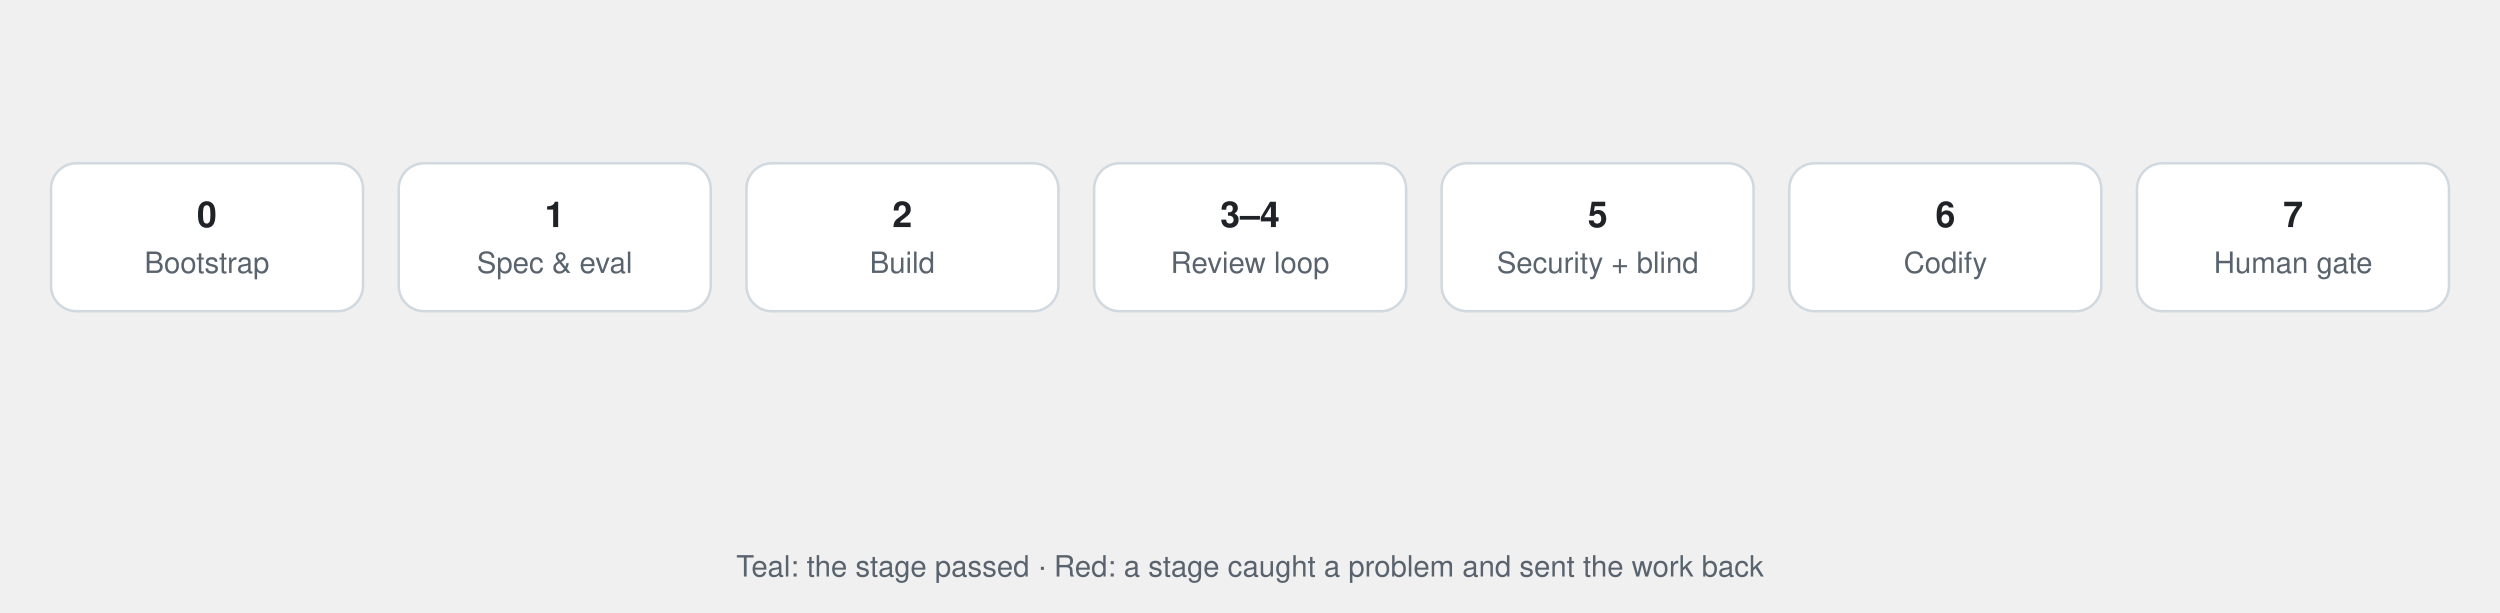
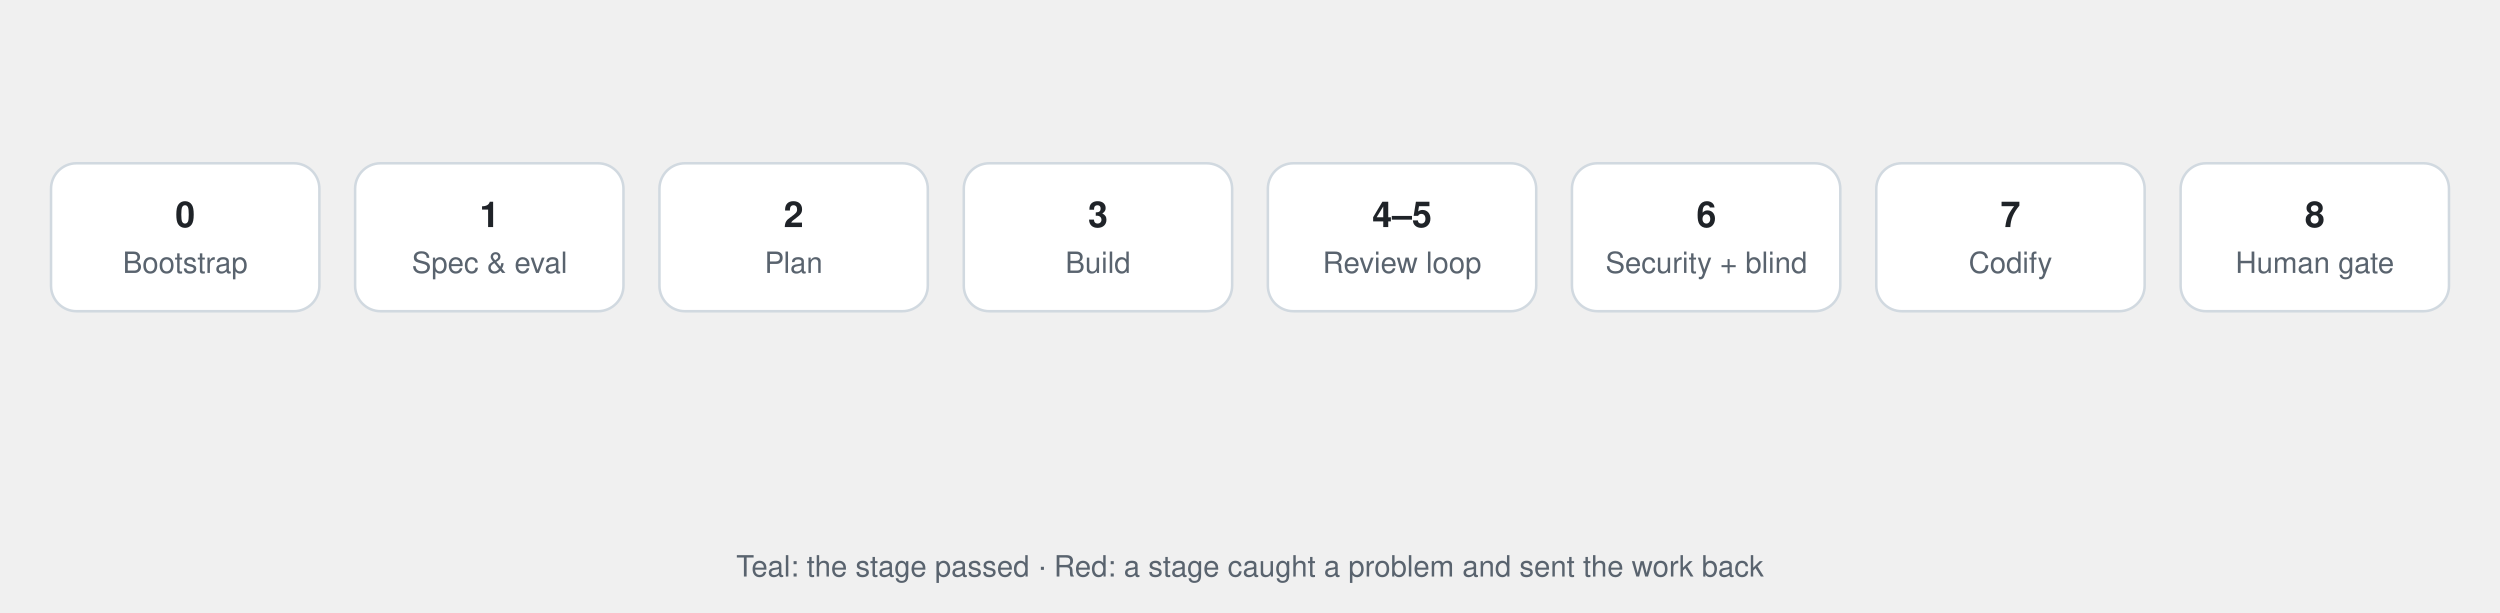
- <svg xmlns="http://www.w3.org/2000/svg" width="980" height="240" viewBox="0 0 980 240" role="img" aria-label="Animation: one task moving through Quorum's stages, from bootstrap to the human gate. The review loop sends a bug back to the builder, and the blind test sends a blocker back to the review loop, before the task reaches the human gate.">
+ <svg xmlns="http://www.w3.org/2000/svg" width="980" height="240" viewBox="0 0 980 240" role="img" aria-label="Animation: one task moving through Quorum's stages, from bootstrap to the human gate. Plan review catches a duplicated helper before any code; the review loop sends a bug back to the builder, and the blind test sends a blocker back to the review loop, before the task reaches the human gate.">
  <defs>
    <marker id="arrow-go" viewBox="0 0 10 10" refX="9" refY="5" markerWidth="7" markerHeight="7" orient="auto-start-reverse">
      <path d="M0,0 L10,5 L0,10 z" fill="#0f8a7e" />
    </marker>
    <marker id="arrow-back" viewBox="0 0 10 10" refX="9" refY="5" markerWidth="7" markerHeight="7" orient="auto-start-reverse">
      <path d="M0,0 L10,5 L0,10 z" fill="#cf222e" />
    </marker>
  </defs>
-   <rect x="20.0" y="64.0" width="122.3" height="58.0" rx="10" fill="#ffffff" stroke="#d1d9e0" />
-   <rect class="done0" x="20.0" y="64" width="122.3" height="58" rx="10" fill="#0f8a7e" fill-opacity=".1" stroke="#0f8a7e" stroke-opacity=".45" opacity="0" />
-   <rect class="act0" x="20.0" y="64" width="122.3" height="58" rx="10" fill="none" stroke="#0f8a7e" stroke-width="2.5" opacity="0" />
-   <text x="81.1" y="89.0" font-family="-apple-system, BlinkMacSystemFont, 'Segoe UI', Helvetica, Arial, sans-serif" font-size="14" font-weight="700" fill="#1f2328" text-anchor="middle">0</text>
-   <text x="81.1" y="107.0" font-family="-apple-system, BlinkMacSystemFont, 'Segoe UI', Helvetica, Arial, sans-serif" font-size="11.5" font-weight="400" fill="#59636e" text-anchor="middle">Bootstrap</text>
-   <rect x="156.3" y="64.0" width="122.3" height="58.0" rx="10" fill="#ffffff" stroke="#d1d9e0" />
-   <rect class="done1" x="156.3" y="64" width="122.3" height="58" rx="10" fill="#0f8a7e" fill-opacity=".1" stroke="#0f8a7e" stroke-opacity=".45" opacity="0" />
-   <rect class="act1" x="156.3" y="64" width="122.3" height="58" rx="10" fill="none" stroke="#0f8a7e" stroke-width="2.5" opacity="0" />
-   <text x="217.4" y="89.0" font-family="-apple-system, BlinkMacSystemFont, 'Segoe UI', Helvetica, Arial, sans-serif" font-size="14" font-weight="700" fill="#1f2328" text-anchor="middle">1</text>
-   <text x="217.4" y="107.0" font-family="-apple-system, BlinkMacSystemFont, 'Segoe UI', Helvetica, Arial, sans-serif" font-size="11.5" font-weight="400" fill="#59636e" text-anchor="middle">Spec &amp; eval</text>
-   <rect x="292.6" y="64.0" width="122.3" height="58.0" rx="10" fill="#ffffff" stroke="#d1d9e0" />
-   <rect class="done2" x="292.6" y="64" width="122.3" height="58" rx="10" fill="#0f8a7e" fill-opacity=".1" stroke="#0f8a7e" stroke-opacity=".45" opacity="0" />
-   <rect class="act2" x="292.6" y="64" width="122.3" height="58" rx="10" fill="none" stroke="#0f8a7e" stroke-width="2.5" opacity="0" />
-   <text x="353.7" y="89.0" font-family="-apple-system, BlinkMacSystemFont, 'Segoe UI', Helvetica, Arial, sans-serif" font-size="14" font-weight="700" fill="#1f2328" text-anchor="middle">2</text>
-   <text x="353.7" y="107.0" font-family="-apple-system, BlinkMacSystemFont, 'Segoe UI', Helvetica, Arial, sans-serif" font-size="11.5" font-weight="400" fill="#59636e" text-anchor="middle">Build</text>
-   <rect x="428.9" y="64.0" width="122.3" height="58.0" rx="10" fill="#ffffff" stroke="#d1d9e0" />
-   <rect class="done3" x="428.9" y="64" width="122.3" height="58" rx="10" fill="#0f8a7e" fill-opacity=".1" stroke="#0f8a7e" stroke-opacity=".45" opacity="0" />
-   <rect class="act3" x="428.9" y="64" width="122.3" height="58" rx="10" fill="none" stroke="#0f8a7e" stroke-width="2.5" opacity="0" />
-   <rect class="red3" x="428.9" y="64" width="122.3" height="58" rx="10" fill="#cf222e" fill-opacity=".1" stroke="#cf222e" stroke-width="2.5" opacity="0" />
-   <text x="490.0" y="89.0" font-family="-apple-system, BlinkMacSystemFont, 'Segoe UI', Helvetica, Arial, sans-serif" font-size="14" font-weight="700" fill="#1f2328" text-anchor="middle">3–4</text>
-   <text x="490.0" y="107.0" font-family="-apple-system, BlinkMacSystemFont, 'Segoe UI', Helvetica, Arial, sans-serif" font-size="11.5" font-weight="400" fill="#59636e" text-anchor="middle">Review loop</text>
-   <rect x="565.1" y="64.0" width="122.3" height="58.0" rx="10" fill="#ffffff" stroke="#d1d9e0" />
-   <rect class="done4" x="565.1" y="64" width="122.3" height="58" rx="10" fill="#0f8a7e" fill-opacity=".1" stroke="#0f8a7e" stroke-opacity=".45" opacity="0" />
-   <rect class="act4" x="565.1" y="64" width="122.3" height="58" rx="10" fill="none" stroke="#0f8a7e" stroke-width="2.5" opacity="0" />
-   <rect class="red4" x="565.1" y="64" width="122.3" height="58" rx="10" fill="#cf222e" fill-opacity=".1" stroke="#cf222e" stroke-width="2.5" opacity="0" />
-   <text x="626.3" y="89.0" font-family="-apple-system, BlinkMacSystemFont, 'Segoe UI', Helvetica, Arial, sans-serif" font-size="14" font-weight="700" fill="#1f2328" text-anchor="middle">5</text>
-   <text x="626.3" y="107.0" font-family="-apple-system, BlinkMacSystemFont, 'Segoe UI', Helvetica, Arial, sans-serif" font-size="11.5" font-weight="400" fill="#59636e" text-anchor="middle">Security + blind</text>
-   <rect x="701.4" y="64.0" width="122.3" height="58.0" rx="10" fill="#ffffff" stroke="#d1d9e0" />
-   <rect class="done5" x="701.4" y="64" width="122.3" height="58" rx="10" fill="#0f8a7e" fill-opacity=".1" stroke="#0f8a7e" stroke-opacity=".45" opacity="0" />
-   <rect class="act5" x="701.4" y="64" width="122.3" height="58" rx="10" fill="none" stroke="#0f8a7e" stroke-width="2.5" opacity="0" />
-   <text x="762.6" y="89.0" font-family="-apple-system, BlinkMacSystemFont, 'Segoe UI', Helvetica, Arial, sans-serif" font-size="14" font-weight="700" fill="#1f2328" text-anchor="middle">6</text>
-   <text x="762.6" y="107.0" font-family="-apple-system, BlinkMacSystemFont, 'Segoe UI', Helvetica, Arial, sans-serif" font-size="11.5" font-weight="400" fill="#59636e" text-anchor="middle">Codify</text>
-   <rect x="837.7" y="64.0" width="122.3" height="58.0" rx="10" fill="#ffffff" stroke="#d1d9e0" />
-   <rect class="done6" x="837.7" y="64" width="122.3" height="58" rx="10" fill="#0f8a7e" fill-opacity=".1" stroke="#0f8a7e" stroke-opacity=".45" opacity="0" />
-   <rect class="act6" x="837.7" y="64" width="122.3" height="58" rx="10" fill="none" stroke="#0f8a7e" stroke-width="2.5" opacity="0" />
-   <text x="898.9" y="89.0" font-family="-apple-system, BlinkMacSystemFont, 'Segoe UI', Helvetica, Arial, sans-serif" font-size="14" font-weight="700" fill="#1f2328" text-anchor="middle">7</text>
-   <text x="898.9" y="107.0" font-family="-apple-system, BlinkMacSystemFont, 'Segoe UI', Helvetica, Arial, sans-serif" font-size="11.5" font-weight="400" fill="#59636e" text-anchor="middle">Human gate</text>
-   <path class="arc3" d="M490.0,126 C490.0,166 353.7,166 353.7,129" fill="none" stroke="#cf222e" stroke-width="1.8" marker-end="url(#arrow-back)" opacity="0" />
-   <text class="arc3" x="421.9" y="170" font-family="-apple-system, BlinkMacSystemFont, 'Segoe UI', Helvetica, Arial, sans-serif" font-size="11" font-weight="600" fill="#cf222e" text-anchor="middle" opacity="0">sent back</text>
-   <path class="arc6" d="M626.3,126 C626.3,166 490.0,166 490.0,129" fill="none" stroke="#cf222e" stroke-width="1.8" marker-end="url(#arrow-back)" opacity="0" />
-   <text class="arc6" x="558.1" y="170" font-family="-apple-system, BlinkMacSystemFont, 'Segoe UI', Helvetica, Arial, sans-serif" font-size="11" font-weight="600" fill="#cf222e" text-anchor="middle" opacity="0">sent back</text>
-   <circle class="tok" cx="81.1" cy="48" r="8" fill="#0f8a7e" opacity="0" />
-   <circle class="tok" cx="81.1" cy="48" r="13" fill="none" stroke="#0f8a7e" stroke-opacity=".35" stroke-width="2" opacity="0" />
+   <rect x="20.0" y="64.0" width="105.2" height="58.0" rx="10" fill="#ffffff" stroke="#d1d9e0" />
+   <rect class="done0" x="20.0" y="64" width="105.2" height="58" rx="10" fill="#0f8a7e" fill-opacity=".1" stroke="#0f8a7e" stroke-opacity=".45" opacity="0" />
+   <rect class="act0" x="20.0" y="64" width="105.2" height="58" rx="10" fill="none" stroke="#0f8a7e" stroke-width="2.5" opacity="0" />
+   <text x="72.6" y="89.0" font-family="-apple-system, BlinkMacSystemFont, 'Segoe UI', Helvetica, Arial, sans-serif" font-size="14" font-weight="700" fill="#1f2328" text-anchor="middle">0</text>
+   <text x="72.6" y="107.0" font-family="-apple-system, BlinkMacSystemFont, 'Segoe UI', Helvetica, Arial, sans-serif" font-size="11.5" font-weight="400" fill="#59636e" text-anchor="middle">Bootstrap</text>
+   <rect x="139.2" y="64.0" width="105.2" height="58.0" rx="10" fill="#ffffff" stroke="#d1d9e0" />
+   <rect class="done1" x="139.2" y="64" width="105.2" height="58" rx="10" fill="#0f8a7e" fill-opacity=".1" stroke="#0f8a7e" stroke-opacity=".45" opacity="0" />
+   <rect class="act1" x="139.2" y="64" width="105.2" height="58" rx="10" fill="none" stroke="#0f8a7e" stroke-width="2.5" opacity="0" />
+   <text x="191.9" y="89.0" font-family="-apple-system, BlinkMacSystemFont, 'Segoe UI', Helvetica, Arial, sans-serif" font-size="14" font-weight="700" fill="#1f2328" text-anchor="middle">1</text>
+   <text x="191.9" y="107.0" font-family="-apple-system, BlinkMacSystemFont, 'Segoe UI', Helvetica, Arial, sans-serif" font-size="11.5" font-weight="400" fill="#59636e" text-anchor="middle">Spec &amp; eval</text>
+   <rect x="258.5" y="64.0" width="105.2" height="58.0" rx="10" fill="#ffffff" stroke="#d1d9e0" />
+   <rect class="done2" x="258.5" y="64" width="105.2" height="58" rx="10" fill="#0f8a7e" fill-opacity=".1" stroke="#0f8a7e" stroke-opacity=".45" opacity="0" />
+   <rect class="act2" x="258.5" y="64" width="105.2" height="58" rx="10" fill="none" stroke="#0f8a7e" stroke-width="2.5" opacity="0" />
+   <text x="311.1" y="89.0" font-family="-apple-system, BlinkMacSystemFont, 'Segoe UI', Helvetica, Arial, sans-serif" font-size="14" font-weight="700" fill="#1f2328" text-anchor="middle">2</text>
+   <text x="311.1" y="107.0" font-family="-apple-system, BlinkMacSystemFont, 'Segoe UI', Helvetica, Arial, sans-serif" font-size="11.5" font-weight="400" fill="#59636e" text-anchor="middle">Plan</text>
+   <rect x="377.8" y="64.0" width="105.2" height="58.0" rx="10" fill="#ffffff" stroke="#d1d9e0" />
+   <rect class="done3" x="377.8" y="64" width="105.2" height="58" rx="10" fill="#0f8a7e" fill-opacity=".1" stroke="#0f8a7e" stroke-opacity=".45" opacity="0" />
+   <rect class="act3" x="377.8" y="64" width="105.2" height="58" rx="10" fill="none" stroke="#0f8a7e" stroke-width="2.5" opacity="0" />
+   <text x="430.4" y="89.0" font-family="-apple-system, BlinkMacSystemFont, 'Segoe UI', Helvetica, Arial, sans-serif" font-size="14" font-weight="700" fill="#1f2328" text-anchor="middle">3</text>
+   <text x="430.4" y="107.0" font-family="-apple-system, BlinkMacSystemFont, 'Segoe UI', Helvetica, Arial, sans-serif" font-size="11.5" font-weight="400" fill="#59636e" text-anchor="middle">Build</text>
+   <rect x="497.0" y="64.0" width="105.2" height="58.0" rx="10" fill="#ffffff" stroke="#d1d9e0" />
+   <rect class="done4" x="497.0" y="64" width="105.2" height="58" rx="10" fill="#0f8a7e" fill-opacity=".1" stroke="#0f8a7e" stroke-opacity=".45" opacity="0" />
+   <rect class="act4" x="497.0" y="64" width="105.2" height="58" rx="10" fill="none" stroke="#0f8a7e" stroke-width="2.5" opacity="0" />
+   <rect class="red4" x="497.0" y="64" width="105.2" height="58" rx="10" fill="#cf222e" fill-opacity=".1" stroke="#cf222e" stroke-width="2.5" opacity="0" />
+   <text x="549.6" y="89.0" font-family="-apple-system, BlinkMacSystemFont, 'Segoe UI', Helvetica, Arial, sans-serif" font-size="14" font-weight="700" fill="#1f2328" text-anchor="middle">4–5</text>
+   <text x="549.6" y="107.0" font-family="-apple-system, BlinkMacSystemFont, 'Segoe UI', Helvetica, Arial, sans-serif" font-size="11.5" font-weight="400" fill="#59636e" text-anchor="middle">Review loop</text>
+   <rect x="616.2" y="64.0" width="105.2" height="58.0" rx="10" fill="#ffffff" stroke="#d1d9e0" />
+   <rect class="done5" x="616.2" y="64" width="105.2" height="58" rx="10" fill="#0f8a7e" fill-opacity=".1" stroke="#0f8a7e" stroke-opacity=".45" opacity="0" />
+   <rect class="act5" x="616.2" y="64" width="105.2" height="58" rx="10" fill="none" stroke="#0f8a7e" stroke-width="2.5" opacity="0" />
+   <rect class="red5" x="616.2" y="64" width="105.2" height="58" rx="10" fill="#cf222e" fill-opacity=".1" stroke="#cf222e" stroke-width="2.5" opacity="0" />
+   <text x="668.9" y="89.0" font-family="-apple-system, BlinkMacSystemFont, 'Segoe UI', Helvetica, Arial, sans-serif" font-size="14" font-weight="700" fill="#1f2328" text-anchor="middle">6</text>
+   <text x="668.9" y="107.0" font-family="-apple-system, BlinkMacSystemFont, 'Segoe UI', Helvetica, Arial, sans-serif" font-size="11.5" font-weight="400" fill="#59636e" text-anchor="middle">Security + blind</text>
+   <rect x="735.5" y="64.0" width="105.2" height="58.0" rx="10" fill="#ffffff" stroke="#d1d9e0" />
+   <rect class="done6" x="735.5" y="64" width="105.2" height="58" rx="10" fill="#0f8a7e" fill-opacity=".1" stroke="#0f8a7e" stroke-opacity=".45" opacity="0" />
+   <rect class="act6" x="735.5" y="64" width="105.2" height="58" rx="10" fill="none" stroke="#0f8a7e" stroke-width="2.5" opacity="0" />
+   <text x="788.1" y="89.0" font-family="-apple-system, BlinkMacSystemFont, 'Segoe UI', Helvetica, Arial, sans-serif" font-size="14" font-weight="700" fill="#1f2328" text-anchor="middle">7</text>
+   <text x="788.1" y="107.0" font-family="-apple-system, BlinkMacSystemFont, 'Segoe UI', Helvetica, Arial, sans-serif" font-size="11.5" font-weight="400" fill="#59636e" text-anchor="middle">Codify</text>
+   <rect x="854.8" y="64.0" width="105.2" height="58.0" rx="10" fill="#ffffff" stroke="#d1d9e0" />
+   <rect class="done7" x="854.8" y="64" width="105.2" height="58" rx="10" fill="#0f8a7e" fill-opacity=".1" stroke="#0f8a7e" stroke-opacity=".45" opacity="0" />
+   <rect class="act7" x="854.8" y="64" width="105.2" height="58" rx="10" fill="none" stroke="#0f8a7e" stroke-width="2.5" opacity="0" />
+   <text x="907.4" y="89.0" font-family="-apple-system, BlinkMacSystemFont, 'Segoe UI', Helvetica, Arial, sans-serif" font-size="14" font-weight="700" fill="#1f2328" text-anchor="middle">8</text>
+   <text x="907.4" y="107.0" font-family="-apple-system, BlinkMacSystemFont, 'Segoe UI', Helvetica, Arial, sans-serif" font-size="11.5" font-weight="400" fill="#59636e" text-anchor="middle">Human gate</text>
+   <path class="arc4" d="M549.6,126 C549.6,166 430.4,166 430.4,129" fill="none" stroke="#cf222e" stroke-width="1.8" marker-end="url(#arrow-back)" opacity="0" />
+   <text class="arc4" x="490.0" y="170" font-family="-apple-system, BlinkMacSystemFont, 'Segoe UI', Helvetica, Arial, sans-serif" font-size="11" font-weight="600" fill="#cf222e" text-anchor="middle" opacity="0">sent back</text>
+   <path class="arc7" d="M668.9,126 C668.9,166 549.6,166 549.6,129" fill="none" stroke="#cf222e" stroke-width="1.8" marker-end="url(#arrow-back)" opacity="0" />
+   <text class="arc7" x="609.2" y="170" font-family="-apple-system, BlinkMacSystemFont, 'Segoe UI', Helvetica, Arial, sans-serif" font-size="11" font-weight="600" fill="#cf222e" text-anchor="middle" opacity="0">sent back</text>
+   <circle class="tok" cx="72.6" cy="48" r="8" fill="#0f8a7e" opacity="0" />
+   <circle class="tok" cx="72.6" cy="48" r="13" fill="none" stroke="#0f8a7e" stroke-opacity=".35" stroke-width="2" opacity="0" />
  <text class="cap0" x="490.0" y="200" font-family="-apple-system, BlinkMacSystemFont, 'Segoe UI', Helvetica, Arial, sans-serif" font-size="13.5" fill="#1f2328" text-anchor="middle" opacity="0">
-     <tspan font-weight="700">Step 1 of 11:</tspan> init-pipeline: Makefile found; lint and test become the fast checks</text>
+     <tspan font-weight="700">Step 1 of 12:</tspan> init-pipeline: Makefile found; lint and test become the fast checks</text>
  <text class="cap1" x="490.0" y="200" font-family="-apple-system, BlinkMacSystemFont, 'Segoe UI', Helvetica, Arial, sans-serif" font-size="13.5" fill="#1f2328" text-anchor="middle" opacity="0">
-     <tspan font-weight="700">Step 2 of 11:</tspan> spec-and-eval: MEDIUM, a new command; research, rd.md, eval.md, two spec reviewers</text>
+     <tspan font-weight="700">Step 2 of 12:</tspan> spec-and-eval: MEDIUM, a new command; research, rd.md, eval.md, two spec reviewers</text>
  <text class="cap2" x="490.0" y="200" font-family="-apple-system, BlinkMacSystemFont, 'Segoe UI', Helvetica, Arial, sans-serif" font-size="13.5" fill="#1f2328" text-anchor="middle" opacity="0">
-     <tspan font-weight="700">Step 3 of 11:</tspan> build: the builder adds export on feat/csv-export; the prover records passing checks</text>
-   <text class="cap3" x="490.0" y="200" font-family="-apple-system, BlinkMacSystemFont, 'Segoe UI', Helvetica, Arial, sans-serif" font-size="13.5" fill="#cf222e" text-anchor="middle" opacity="0">
-     <tspan font-weight="700">Step 4 of 11:</tspan> review round 1: the logic reviewer finds export ignores DATA_FILE; the voter keeps it</text>
-   <text class="cap4" x="490.0" y="200" font-family="-apple-system, BlinkMacSystemFont, 'Segoe UI', Helvetica, Arial, sans-serif" font-size="13.5" fill="#1f2328" text-anchor="middle" opacity="0">
-     <tspan font-weight="700">Step 5 of 11:</tspan> the builder fixes every place that ignores DATA_FILE; the checks pass again</text>
+     <tspan font-weight="700">Step 3 of 12:</tspan> plan: the pattern auditor finds the plan's new loader duplicates load(); revised and approved</text>
+   <text class="cap3" x="490.0" y="200" font-family="-apple-system, BlinkMacSystemFont, 'Segoe UI', Helvetica, Arial, sans-serif" font-size="13.5" fill="#1f2328" text-anchor="middle" opacity="0">
+     <tspan font-weight="700">Step 4 of 12:</tspan> build: the builder follows plan.md on feat/csv-export; the prover records passing checks</text>
+   <text class="cap4" x="490.0" y="200" font-family="-apple-system, BlinkMacSystemFont, 'Segoe UI', Helvetica, Arial, sans-serif" font-size="13.5" fill="#cf222e" text-anchor="middle" opacity="0">
+     <tspan font-weight="700">Step 5 of 12:</tspan> review round 1: the logic reviewer finds export ignores DATA_FILE; the voter keeps it</text>
  <text class="cap5" x="490.0" y="200" font-family="-apple-system, BlinkMacSystemFont, 'Segoe UI', Helvetica, Arial, sans-serif" font-size="13.5" fill="#1f2328" text-anchor="middle" opacity="0">
-     <tspan font-weight="700">Step 6 of 11:</tspan> review round 2 reads only the fix: nothing IMPORTANT left, converged</text>
-   <text class="cap6" x="490.0" y="200" font-family="-apple-system, BlinkMacSystemFont, 'Segoe UI', Helvetica, Arial, sans-serif" font-size="13.5" fill="#cf222e" text-anchor="middle" opacity="0">
-     <tspan font-weight="700">Step 7 of 11:</tspan> blind test: exporting "Acme, Inc." splits the row in two; a blocker</text>
-   <text class="cap7" x="490.0" y="200" font-family="-apple-system, BlinkMacSystemFont, 'Segoe UI', Helvetica, Arial, sans-serif" font-size="13.5" fill="#1f2328" text-anchor="middle" opacity="0">
-     <tspan font-weight="700">Step 8 of 11:</tspan> the review loop fixes the blocker first, then reviews the fix: converged</text>
+     <tspan font-weight="700">Step 6 of 12:</tspan> the builder fixes every place that ignores DATA_FILE; the checks pass again</text>
+   <text class="cap6" x="490.0" y="200" font-family="-apple-system, BlinkMacSystemFont, 'Segoe UI', Helvetica, Arial, sans-serif" font-size="13.5" fill="#1f2328" text-anchor="middle" opacity="0">
+     <tspan font-weight="700">Step 7 of 12:</tspan> review round 2 reads only the fix: nothing IMPORTANT left, converged</text>
+   <text class="cap7" x="490.0" y="200" font-family="-apple-system, BlinkMacSystemFont, 'Segoe UI', Helvetica, Arial, sans-serif" font-size="13.5" fill="#cf222e" text-anchor="middle" opacity="0">
+     <tspan font-weight="700">Step 8 of 12:</tspan> blind test: exporting "Acme, Inc." splits the row in two; a blocker</text>
  <text class="cap8" x="490.0" y="200" font-family="-apple-system, BlinkMacSystemFont, 'Segoe UI', Helvetica, Arial, sans-serif" font-size="13.5" fill="#1f2328" text-anchor="middle" opacity="0">
-     <tspan font-weight="700">Step 9 of 11:</tspan> blind test, run 2: the goal is reached; friction is triaged into follow-ups</text>
+     <tspan font-weight="700">Step 9 of 12:</tspan> the review loop fixes the blocker first, then reviews the fix: converged</text>
  <text class="cap9" x="490.0" y="200" font-family="-apple-system, BlinkMacSystemFont, 'Segoe UI', Helvetica, Arial, sans-serif" font-size="13.5" fill="#1f2328" text-anchor="middle" opacity="0">
-     <tspan font-weight="700">Step 10 of 11:</tspan> codify-lesson: "All CSV output goes through csv.writer" joins REVIEW.md</text>
+     <tspan font-weight="700">Step 10 of 12:</tspan> blind test, run 2: the goal is reached; friction is triaged into follow-ups</text>
  <text class="cap10" x="490.0" y="200" font-family="-apple-system, BlinkMacSystemFont, 'Segoe UI', Helvetica, Arial, sans-serif" font-size="13.5" fill="#1f2328" text-anchor="middle" opacity="0">
-     <tspan font-weight="700">Step 11 of 11:</tspan> human gate: proof, rollback plan, and a PR description; waiting for your review</text>
+     <tspan font-weight="700">Step 11 of 12:</tspan> codify-lesson: "All CSV output goes through csv.writer" joins REVIEW.md</text>
+   <text class="cap11" x="490.0" y="200" font-family="-apple-system, BlinkMacSystemFont, 'Segoe UI', Helvetica, Arial, sans-serif" font-size="13.5" fill="#1f2328" text-anchor="middle" opacity="0">
+     <tspan font-weight="700">Step 12 of 12:</tspan> human gate: proof, rollback plan, and a PR description; waiting for your review</text>
  <text x="490.0" y="226.0" font-family="-apple-system, BlinkMacSystemFont, 'Segoe UI', Helvetica, Arial, sans-serif" font-size="11.5" font-weight="400" fill="#59636e" text-anchor="middle">Teal: the stage passed · Red: a stage caught a problem and sent the work back</text>
-   <style>svg .tok { transform-box: view-box; } @keyframes done0 { 0% { opacity: 0; } 7.34% { opacity: 0; } 8.39% { opacity: 1.0; } 97.55% { opacity: 1.0; } 98.60% { opacity: 0; } 100% { opacity: 0; } } .done0 { animation: done0 28.6s infinite; } @keyframes act0 { 0% { opacity: 0; } 0.00% { opacity: 0; } 1.05% { opacity: 1.0; } 7.34% { opacity: 1.0; } 8.39% { opacity: 0; } 100% { opacity: 0; } } .act0 { animation: act0 28.6s infinite; } @keyframes done1 { 0% { opacity: 0; } 15.73% { opacity: 0; } 16.78% { opacity: 1.0; } 97.55% { opacity: 1.0; } 98.60% { opacity: 0; } 100% { opacity: 0; } } .done1 { animation: done1 28.6s infinite; } @keyframes act1 { 0% { opacity: 0; } 8.39% { opacity: 0; } 9.44% { opacity: 1.0; } 15.73% { opacity: 1.0; } 16.78% { opacity: 0; } 100% { opacity: 0; } } .act1 { animation: act1 28.6s infinite; } @keyframes done2 { 0% { opacity: 0; } 24.13% { opacity: 0; } 25.17% { opacity: 1.0; } 97.55% { opacity: 1.0; } 98.60% { opacity: 0; } 100% { opacity: 0; } } .done2 { animation: done2 28.6s infinite; } @keyframes act2 { 0% { opacity: 0; } 16.78% { opacity: 0; } 17.83% { opacity: 1.0; } 24.13% { opacity: 1.0; } 25.17% { opacity: 0; } 33.57% { opacity: 0; } 34.62% { opacity: 1.0; } 40.91% { opacity: 1.0; } 41.96% { opacity: 0; } 100% { opacity: 0; } } .act2 { animation: act2 28.6s infinite; } @keyframes done3 { 0% { opacity: 0; } 49.30% { opacity: 0; } 50.35% { opacity: 1.0; } 97.55% { opacity: 1.0; } 98.60% { opacity: 0; } 100% { opacity: 0; } } .done3 { animation: done3 28.6s infinite; } @keyframes act3 { 0% { opacity: 0; } 41.96% { opacity: 0; } 43.01% { opacity: 1.0; } 49.30% { opacity: 1.0; } 50.35% { opacity: 0; } 58.74% { opacity: 0; } 59.79% { opacity: 1.0; } 66.08% { opacity: 1.0; } 67.13% { opacity: 0; } 100% { opacity: 0; } } .act3 { animation: act3 28.6s infinite; } @keyframes red3 { 0% { opacity: 0; } 25.17% { opacity: 0; } 26.22% { opacity: 1.0; } 32.52% { opacity: 1.0; } 33.57% { opacity: 0; } 100% { opacity: 0; } } .red3 { animation: red3 28.6s infinite; } @keyframes done4 { 0% { opacity: 0; } 74.48% { opacity: 0; } 75.52% { opacity: 1.0; } 97.55% { opacity: 1.0; } 98.60% { opacity: 0; } 100% { opacity: 0; } } .done4 { animation: done4 28.6s infinite; } @keyframes act4 { 0% { opacity: 0; } 67.13% { opacity: 0; } 68.18% { opacity: 1.0; } 74.48% { opacity: 1.0; } 75.52% { opacity: 0; } 100% { opacity: 0; } } .act4 { animation: act4 28.6s infinite; } @keyframes red4 { 0% { opacity: 0; } 50.35% { opacity: 0; } 51.40% { opacity: 1.0; } 57.69% { opacity: 1.0; } 58.74% { opacity: 0; } 100% { opacity: 0; } } .red4 { animation: red4 28.6s infinite; } @keyframes done5 { 0% { opacity: 0; } 82.87% { opacity: 0; } 83.92% { opacity: 1.0; } 97.55% { opacity: 1.0; } 98.60% { opacity: 0; } 100% { opacity: 0; } } .done5 { animation: done5 28.6s infinite; } @keyframes act5 { 0% { opacity: 0; } 75.52% { opacity: 0; } 76.57% { opacity: 1.0; } 82.87% { opacity: 1.0; } 83.92% { opacity: 0; } 100% { opacity: 0; } } .act5 { animation: act5 28.6s infinite; } @keyframes done6 { 0% { opacity: 0; } 91.26% { opacity: 0; } 92.31% { opacity: 1.0; } 97.55% { opacity: 1.0; } 98.60% { opacity: 0; } 100% { opacity: 0; } } .done6 { animation: done6 28.6s infinite; } @keyframes act6 { 0% { opacity: 0; } 83.92% { opacity: 0; } 84.97% { opacity: 1.0; } 98.95% { opacity: 1.0; } 100.00% { opacity: 0; } 100% { opacity: 0; } } .act6 { animation: act6 28.6s infinite; } @keyframes arc3 { 0% { opacity: 0; } 27.27% { opacity: 0; } 28.32% { opacity: 1.0; } 32.52% { opacity: 1.0; } 33.57% { opacity: 0; } 100% { opacity: 0; } } .arc3 { animation: arc3 28.6s infinite; } @keyframes arc6 { 0% { opacity: 0; } 52.45% { opacity: 0; } 53.50% { opacity: 1.0; } 57.69% { opacity: 1.0; } 58.74% { opacity: 0; } 100% { opacity: 0; } } .arc6 { animation: arc6 28.6s infinite; } @keyframes tokmove { 0% { transform: translateX(0.0px); animation-timing-function: cubic-bezier(.45,0,.25,1); } 0.00% { transform: translateX(0.0px); } 6.29% { transform: translateX(0.0px); animation-timing-function: cubic-bezier(.45,0,.25,1); } 8.39% { transform: translateX(136.3px); } 14.69% { transform: translateX(136.3px); animation-timing-function: cubic-bezier(.45,0,.25,1); } 16.78% { transform: translateX(272.6px); } 23.08% { transform: translateX(272.6px); animation-timing-function: cubic-bezier(.45,0,.25,1); } 25.17% { transform: translateX(408.9px); } 31.47% { transform: translateX(408.9px); animation-timing-function: cubic-bezier(.45,0,.25,1); } 33.57% { transform: translateX(272.6px); } 39.86% { transform: translateX(272.6px); animation-timing-function: cubic-bezier(.45,0,.25,1); } 41.96% { transform: translateX(408.9px); } 48.25% { transform: translateX(408.9px); animation-timing-function: cubic-bezier(.45,0,.25,1); } 50.35% { transform: translateX(545.1px); } 56.64% { transform: translateX(545.1px); animation-timing-function: cubic-bezier(.45,0,.25,1); } 58.74% { transform: translateX(408.9px); } 65.03% { transform: translateX(408.9px); animation-timing-function: cubic-bezier(.45,0,.25,1); } 67.13% { transform: translateX(545.1px); } 73.43% { transform: translateX(545.1px); animation-timing-function: cubic-bezier(.45,0,.25,1); } 75.52% { transform: translateX(681.4px); } 81.82% { transform: translateX(681.4px); animation-timing-function: cubic-bezier(.45,0,.25,1); } 83.92% { transform: translateX(817.7px); } 100% { transform: translateX(817.7px); } } @keyframes tokfade { 0% { opacity: 0; } 1.40% { opacity: 1; } 97.55% { opacity: 1; } 100% { opacity: 0; } } .tok { animation: tokmove 28.6s infinite, tokfade 28.6s infinite; } @keyframes cap0 { 0% { opacity: 0; } 0.00% { opacity: 0; } 0.87% { opacity: 1.0; } 7.52% { opacity: 1.0; } 8.39% { opacity: 0; } 100% { opacity: 0; } } .cap0 { animation: cap0 28.6s infinite; } @keyframes cap1 { 0% { opacity: 0; } 8.39% { opacity: 0; } 9.27% { opacity: 1.0; } 15.91% { opacity: 1.0; } 16.78% { opacity: 0; } 100% { opacity: 0; } } .cap1 { animation: cap1 28.6s infinite; } @keyframes cap2 { 0% { opacity: 0; } 16.78% { opacity: 0; } 17.66% { opacity: 1.0; } 24.30% { opacity: 1.0; } 25.17% { opacity: 0; } 100% { opacity: 0; } } .cap2 { animation: cap2 28.6s infinite; } @keyframes cap3 { 0% { opacity: 0; } 25.17% { opacity: 0; } 26.05% { opacity: 1.0; } 32.69% { opacity: 1.0; } 33.57% { opacity: 0; } 100% { opacity: 0; } } .cap3 { animation: cap3 28.6s infinite; } @keyframes cap4 { 0% { opacity: 0; } 33.57% { opacity: 0; } 34.44% { opacity: 1.0; } 41.08% { opacity: 1.0; } 41.96% { opacity: 0; } 100% { opacity: 0; } } .cap4 { animation: cap4 28.6s infinite; } @keyframes cap5 { 0% { opacity: 0; } 41.96% { opacity: 0; } 42.83% { opacity: 1.0; } 49.48% { opacity: 1.0; } 50.35% { opacity: 0; } 100% { opacity: 0; } } .cap5 { animation: cap5 28.6s infinite; } @keyframes cap6 { 0% { opacity: 0; } 50.35% { opacity: 0; } 51.22% { opacity: 1.0; } 57.87% { opacity: 1.0; } 58.74% { opacity: 0; } 100% { opacity: 0; } } .cap6 { animation: cap6 28.6s infinite; } @keyframes cap7 { 0% { opacity: 0; } 58.74% { opacity: 0; } 59.62% { opacity: 1.0; } 66.26% { opacity: 1.0; } 67.13% { opacity: 0; } 100% { opacity: 0; } } .cap7 { animation: cap7 28.6s infinite; } @keyframes cap8 { 0% { opacity: 0; } 67.13% { opacity: 0; } 68.01% { opacity: 1.0; } 74.65% { opacity: 1.0; } 75.52% { opacity: 0; } 100% { opacity: 0; } } .cap8 { animation: cap8 28.6s infinite; } @keyframes cap9 { 0% { opacity: 0; } 75.52% { opacity: 0; } 76.40% { opacity: 1.0; } 83.04% { opacity: 1.0; } 83.92% { opacity: 0; } 100% { opacity: 0; } } .cap9 { animation: cap9 28.6s infinite; } @keyframes cap10 { 0% { opacity: 0; } 83.92% { opacity: 0; } 84.79% { opacity: 1.0; } 99.13% { opacity: 1.0; } 100.00% { opacity: 0; } 100% { opacity: 0; } } .cap10 { animation: cap10 28.6s infinite; } @media (prefers-reduced-motion: reduce) { .done0 { animation: none; opacity: 1; } .act0 { animation: none; opacity: 0; } .done1 { animation: none; opacity: 1; } .act1 { animation: none; opacity: 0; } .done2 { animation: none; opacity: 1; } .act2 { animation: none; opacity: 0; } .done3 { animation: none; opacity: 1; } .act3 { animation: none; opacity: 0; } .red3 { animation: none; opacity: 0; } .done4 { animation: none; opacity: 1; } .act4 { animation: none; opacity: 0; } .red4 { animation: none; opacity: 0; } .done5 { animation: none; opacity: 1; } .act5 { animation: none; opacity: 0; } .done6 { animation: none; opacity: 1; } .act6 { animation: none; opacity: 1; } .arc3 { animation: none; opacity: 0; } .arc6 { animation: none; opacity: 0; } .tok { animation: none; transform: translateX(817.7px); opacity: 1; } .cap0 { animation: none; opacity: 0; } .cap1 { animation: none; opacity: 0; } .cap2 { animation: none; opacity: 0; } .cap3 { animation: none; opacity: 0; } .cap4 { animation: none; opacity: 0; } .cap5 { animation: none; opacity: 0; } .cap6 { animation: none; opacity: 0; } .cap7 { animation: none; opacity: 0; } .cap8 { animation: none; opacity: 0; } .cap9 { animation: none; opacity: 0; } .cap10 { animation: none; opacity: 1; } }</style>
+   <style>svg .tok { transform-box: view-box; } @keyframes done0 { 0% { opacity: 0; } 6.77% { opacity: 0; } 7.74% { opacity: 1.0; } 97.74% { opacity: 1.0; } 98.71% { opacity: 0; } 100% { opacity: 0; } } .done0 { animation: done0 31s infinite; } @keyframes act0 { 0% { opacity: 0; } 0.00% { opacity: 0; } 0.97% { opacity: 1.0; } 6.77% { opacity: 1.0; } 7.74% { opacity: 0; } 100% { opacity: 0; } } .act0 { animation: act0 31s infinite; } @keyframes done1 { 0% { opacity: 0; } 14.52% { opacity: 0; } 15.48% { opacity: 1.0; } 97.74% { opacity: 1.0; } 98.71% { opacity: 0; } 100% { opacity: 0; } } .done1 { animation: done1 31s infinite; } @keyframes act1 { 0% { opacity: 0; } 7.74% { opacity: 0; } 8.71% { opacity: 1.0; } 14.52% { opacity: 1.0; } 15.48% { opacity: 0; } 100% { opacity: 0; } } .act1 { animation: act1 31s infinite; } @keyframes done2 { 0% { opacity: 0; } 22.26% { opacity: 0; } 23.23% { opacity: 1.0; } 97.74% { opacity: 1.0; } 98.71% { opacity: 0; } 100% { opacity: 0; } } .done2 { animation: done2 31s infinite; } @keyframes act2 { 0% { opacity: 0; } 15.48% { opacity: 0; } 16.45% { opacity: 1.0; } 22.26% { opacity: 1.0; } 23.23% { opacity: 0; } 100% { opacity: 0; } } .act2 { animation: act2 31s infinite; } @keyframes done3 { 0% { opacity: 0; } 30.00% { opacity: 0; } 30.97% { opacity: 1.0; } 97.74% { opacity: 1.0; } 98.71% { opacity: 0; } 100% { opacity: 0; } } .done3 { animation: done3 31s infinite; } @keyframes act3 { 0% { opacity: 0; } 23.23% { opacity: 0; } 24.19% { opacity: 1.0; } 30.00% { opacity: 1.0; } 30.97% { opacity: 0; } 38.71% { opacity: 0; } 39.68% { opacity: 1.0; } 45.48% { opacity: 1.0; } 46.45% { opacity: 0; } 100% { opacity: 0; } } .act3 { animation: act3 31s infinite; } @keyframes done4 { 0% { opacity: 0; } 53.23% { opacity: 0; } 54.19% { opacity: 1.0; } 97.74% { opacity: 1.0; } 98.71% { opacity: 0; } 100% { opacity: 0; } } .done4 { animation: done4 31s infinite; } @keyframes act4 { 0% { opacity: 0; } 46.45% { opacity: 0; } 47.42% { opacity: 1.0; } 53.23% { opacity: 1.0; } 54.19% { opacity: 0; } 61.94% { opacity: 0; } 62.90% { opacity: 1.0; } 68.71% { opacity: 1.0; } 69.68% { opacity: 0; } 100% { opacity: 0; } } .act4 { animation: act4 31s infinite; } @keyframes red4 { 0% { opacity: 0; } 30.97% { opacity: 0; } 31.94% { opacity: 1.0; } 37.74% { opacity: 1.0; } 38.71% { opacity: 0; } 100% { opacity: 0; } } .red4 { animation: red4 31s infinite; } @keyframes done5 { 0% { opacity: 0; } 76.45% { opacity: 0; } 77.42% { opacity: 1.0; } 97.74% { opacity: 1.0; } 98.71% { opacity: 0; } 100% { opacity: 0; } } .done5 { animation: done5 31s infinite; } @keyframes act5 { 0% { opacity: 0; } 69.68% { opacity: 0; } 70.65% { opacity: 1.0; } 76.45% { opacity: 1.0; } 77.42% { opacity: 0; } 100% { opacity: 0; } } .act5 { animation: act5 31s infinite; } @keyframes red5 { 0% { opacity: 0; } 54.19% { opacity: 0; } 55.16% { opacity: 1.0; } 60.97% { opacity: 1.0; } 61.94% { opacity: 0; } 100% { opacity: 0; } } .red5 { animation: red5 31s infinite; } @keyframes done6 { 0% { opacity: 0; } 84.19% { opacity: 0; } 85.16% { opacity: 1.0; } 97.74% { opacity: 1.0; } 98.71% { opacity: 0; } 100% { opacity: 0; } } .done6 { animation: done6 31s infinite; } @keyframes act6 { 0% { opacity: 0; } 77.42% { opacity: 0; } 78.39% { opacity: 1.0; } 84.19% { opacity: 1.0; } 85.16% { opacity: 0; } 100% { opacity: 0; } } .act6 { animation: act6 31s infinite; } @keyframes done7 { 0% { opacity: 0; } 91.94% { opacity: 0; } 92.90% { opacity: 1.0; } 97.74% { opacity: 1.0; } 98.71% { opacity: 0; } 100% { opacity: 0; } } .done7 { animation: done7 31s infinite; } @keyframes act7 { 0% { opacity: 0; } 85.16% { opacity: 0; } 86.13% { opacity: 1.0; } 99.03% { opacity: 1.0; } 100.00% { opacity: 0; } 100% { opacity: 0; } } .act7 { animation: act7 31s infinite; } @keyframes arc4 { 0% { opacity: 0; } 32.90% { opacity: 0; } 33.87% { opacity: 1.0; } 37.74% { opacity: 1.0; } 38.71% { opacity: 0; } 100% { opacity: 0; } } .arc4 { animation: arc4 31s infinite; } @keyframes arc7 { 0% { opacity: 0; } 56.13% { opacity: 0; } 57.10% { opacity: 1.0; } 60.97% { opacity: 1.0; } 61.94% { opacity: 0; } 100% { opacity: 0; } } .arc7 { animation: arc7 31s infinite; } @keyframes tokmove { 0% { transform: translateX(0.0px); animation-timing-function: cubic-bezier(.45,0,.25,1); } 0.00% { transform: translateX(0.0px); } 5.81% { transform: translateX(0.0px); animation-timing-function: cubic-bezier(.45,0,.25,1); } 7.74% { transform: translateX(119.2px); } 13.55% { transform: translateX(119.2px); animation-timing-function: cubic-bezier(.45,0,.25,1); } 15.48% { transform: translateX(238.5px); } 21.29% { transform: translateX(238.5px); animation-timing-function: cubic-bezier(.45,0,.25,1); } 23.23% { transform: translateX(357.8px); } 29.03% { transform: translateX(357.8px); animation-timing-function: cubic-bezier(.45,0,.25,1); } 30.97% { transform: translateX(477.0px); } 36.77% { transform: translateX(477.0px); animation-timing-function: cubic-bezier(.45,0,.25,1); } 38.71% { transform: translateX(357.8px); } 44.52% { transform: translateX(357.8px); animation-timing-function: cubic-bezier(.45,0,.25,1); } 46.45% { transform: translateX(477.0px); } 52.26% { transform: translateX(477.0px); animation-timing-function: cubic-bezier(.45,0,.25,1); } 54.19% { transform: translateX(596.2px); } 60.00% { transform: translateX(596.2px); animation-timing-function: cubic-bezier(.45,0,.25,1); } 61.94% { transform: translateX(477.0px); } 67.74% { transform: translateX(477.0px); animation-timing-function: cubic-bezier(.45,0,.25,1); } 69.68% { transform: translateX(596.2px); } 75.48% { transform: translateX(596.2px); animation-timing-function: cubic-bezier(.45,0,.25,1); } 77.42% { transform: translateX(715.5px); } 83.23% { transform: translateX(715.5px); animation-timing-function: cubic-bezier(.45,0,.25,1); } 85.16% { transform: translateX(834.8px); } 100% { transform: translateX(834.8px); } } @keyframes tokfade { 0% { opacity: 0; } 1.29% { opacity: 1; } 97.74% { opacity: 1; } 100% { opacity: 0; } } .tok { animation: tokmove 31s infinite, tokfade 31s infinite; } @keyframes cap0 { 0% { opacity: 0; } 0.00% { opacity: 0; } 0.81% { opacity: 1.0; } 6.94% { opacity: 1.0; } 7.74% { opacity: 0; } 100% { opacity: 0; } } .cap0 { animation: cap0 31s infinite; } @keyframes cap1 { 0% { opacity: 0; } 7.74% { opacity: 0; } 8.55% { opacity: 1.0; } 14.68% { opacity: 1.0; } 15.48% { opacity: 0; } 100% { opacity: 0; } } .cap1 { animation: cap1 31s infinite; } @keyframes cap2 { 0% { opacity: 0; } 15.48% { opacity: 0; } 16.29% { opacity: 1.0; } 22.42% { opacity: 1.0; } 23.23% { opacity: 0; } 100% { opacity: 0; } } .cap2 { animation: cap2 31s infinite; } @keyframes cap3 { 0% { opacity: 0; } 23.23% { opacity: 0; } 24.03% { opacity: 1.0; } 30.16% { opacity: 1.0; } 30.97% { opacity: 0; } 100% { opacity: 0; } } .cap3 { animation: cap3 31s infinite; } @keyframes cap4 { 0% { opacity: 0; } 30.97% { opacity: 0; } 31.77% { opacity: 1.0; } 37.90% { opacity: 1.0; } 38.71% { opacity: 0; } 100% { opacity: 0; } } .cap4 { animation: cap4 31s infinite; } @keyframes cap5 { 0% { opacity: 0; } 38.71% { opacity: 0; } 39.52% { opacity: 1.0; } 45.65% { opacity: 1.0; } 46.45% { opacity: 0; } 100% { opacity: 0; } } .cap5 { animation: cap5 31s infinite; } @keyframes cap6 { 0% { opacity: 0; } 46.45% { opacity: 0; } 47.26% { opacity: 1.0; } 53.39% { opacity: 1.0; } 54.19% { opacity: 0; } 100% { opacity: 0; } } .cap6 { animation: cap6 31s infinite; } @keyframes cap7 { 0% { opacity: 0; } 54.19% { opacity: 0; } 55.00% { opacity: 1.0; } 61.13% { opacity: 1.0; } 61.94% { opacity: 0; } 100% { opacity: 0; } } .cap7 { animation: cap7 31s infinite; } @keyframes cap8 { 0% { opacity: 0; } 61.94% { opacity: 0; } 62.74% { opacity: 1.0; } 68.87% { opacity: 1.0; } 69.68% { opacity: 0; } 100% { opacity: 0; } } .cap8 { animation: cap8 31s infinite; } @keyframes cap9 { 0% { opacity: 0; } 69.68% { opacity: 0; } 70.48% { opacity: 1.0; } 76.61% { opacity: 1.0; } 77.42% { opacity: 0; } 100% { opacity: 0; } } .cap9 { animation: cap9 31s infinite; } @keyframes cap10 { 0% { opacity: 0; } 77.42% { opacity: 0; } 78.23% { opacity: 1.0; } 84.35% { opacity: 1.0; } 85.16% { opacity: 0; } 100% { opacity: 0; } } .cap10 { animation: cap10 31s infinite; } @keyframes cap11 { 0% { opacity: 0; } 85.16% { opacity: 0; } 85.97% { opacity: 1.0; } 99.19% { opacity: 1.0; } 100.00% { opacity: 0; } 100% { opacity: 0; } } .cap11 { animation: cap11 31s infinite; } @media (prefers-reduced-motion: reduce) { .done0 { animation: none; opacity: 1; } .act0 { animation: none; opacity: 0; } .done1 { animation: none; opacity: 1; } .act1 { animation: none; opacity: 0; } .done2 { animation: none; opacity: 1; } .act2 { animation: none; opacity: 0; } .done3 { animation: none; opacity: 1; } .act3 { animation: none; opacity: 0; } .done4 { animation: none; opacity: 1; } .act4 { animation: none; opacity: 0; } .red4 { animation: none; opacity: 0; } .done5 { animation: none; opacity: 1; } .act5 { animation: none; opacity: 0; } .red5 { animation: none; opacity: 0; } .done6 { animation: none; opacity: 1; } .act6 { animation: none; opacity: 0; } .done7 { animation: none; opacity: 1; } .act7 { animation: none; opacity: 1; } .arc4 { animation: none; opacity: 0; } .arc7 { animation: none; opacity: 0; } .tok { animation: none; transform: translateX(834.8px); opacity: 1; } .cap0 { animation: none; opacity: 0; } .cap1 { animation: none; opacity: 0; } .cap2 { animation: none; opacity: 0; } .cap3 { animation: none; opacity: 0; } .cap4 { animation: none; opacity: 0; } .cap5 { animation: none; opacity: 0; } .cap6 { animation: none; opacity: 0; } .cap7 { animation: none; opacity: 0; } .cap8 { animation: none; opacity: 0; } .cap9 { animation: none; opacity: 0; } .cap10 { animation: none; opacity: 0; } .cap11 { animation: none; opacity: 1; } }</style>
</svg>
